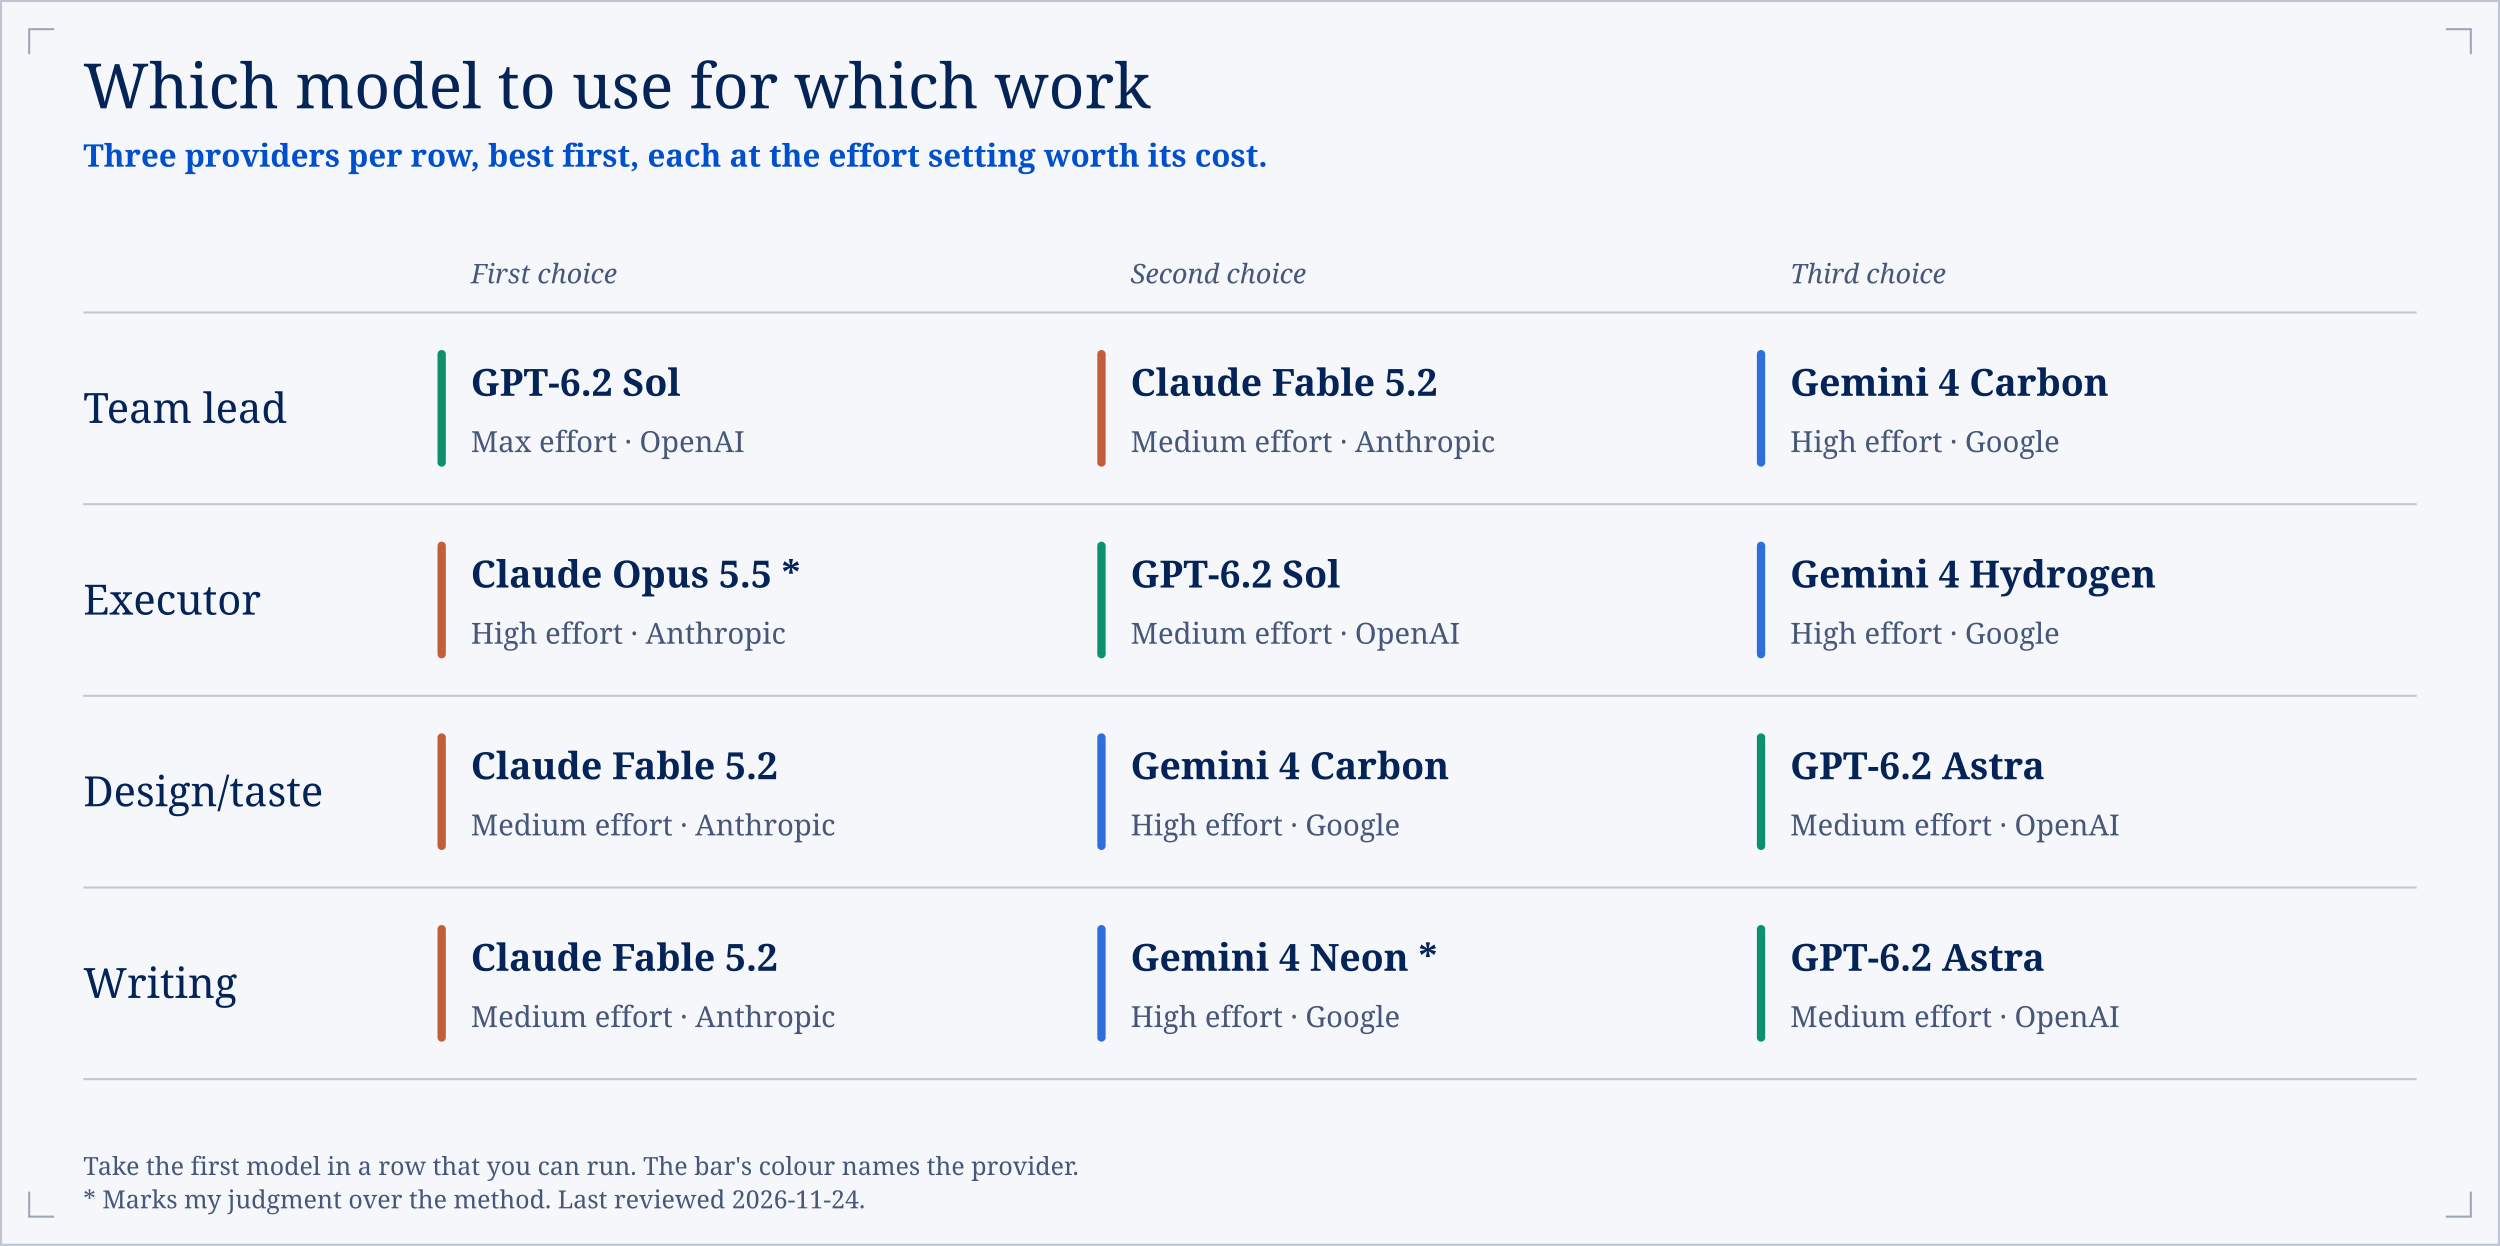
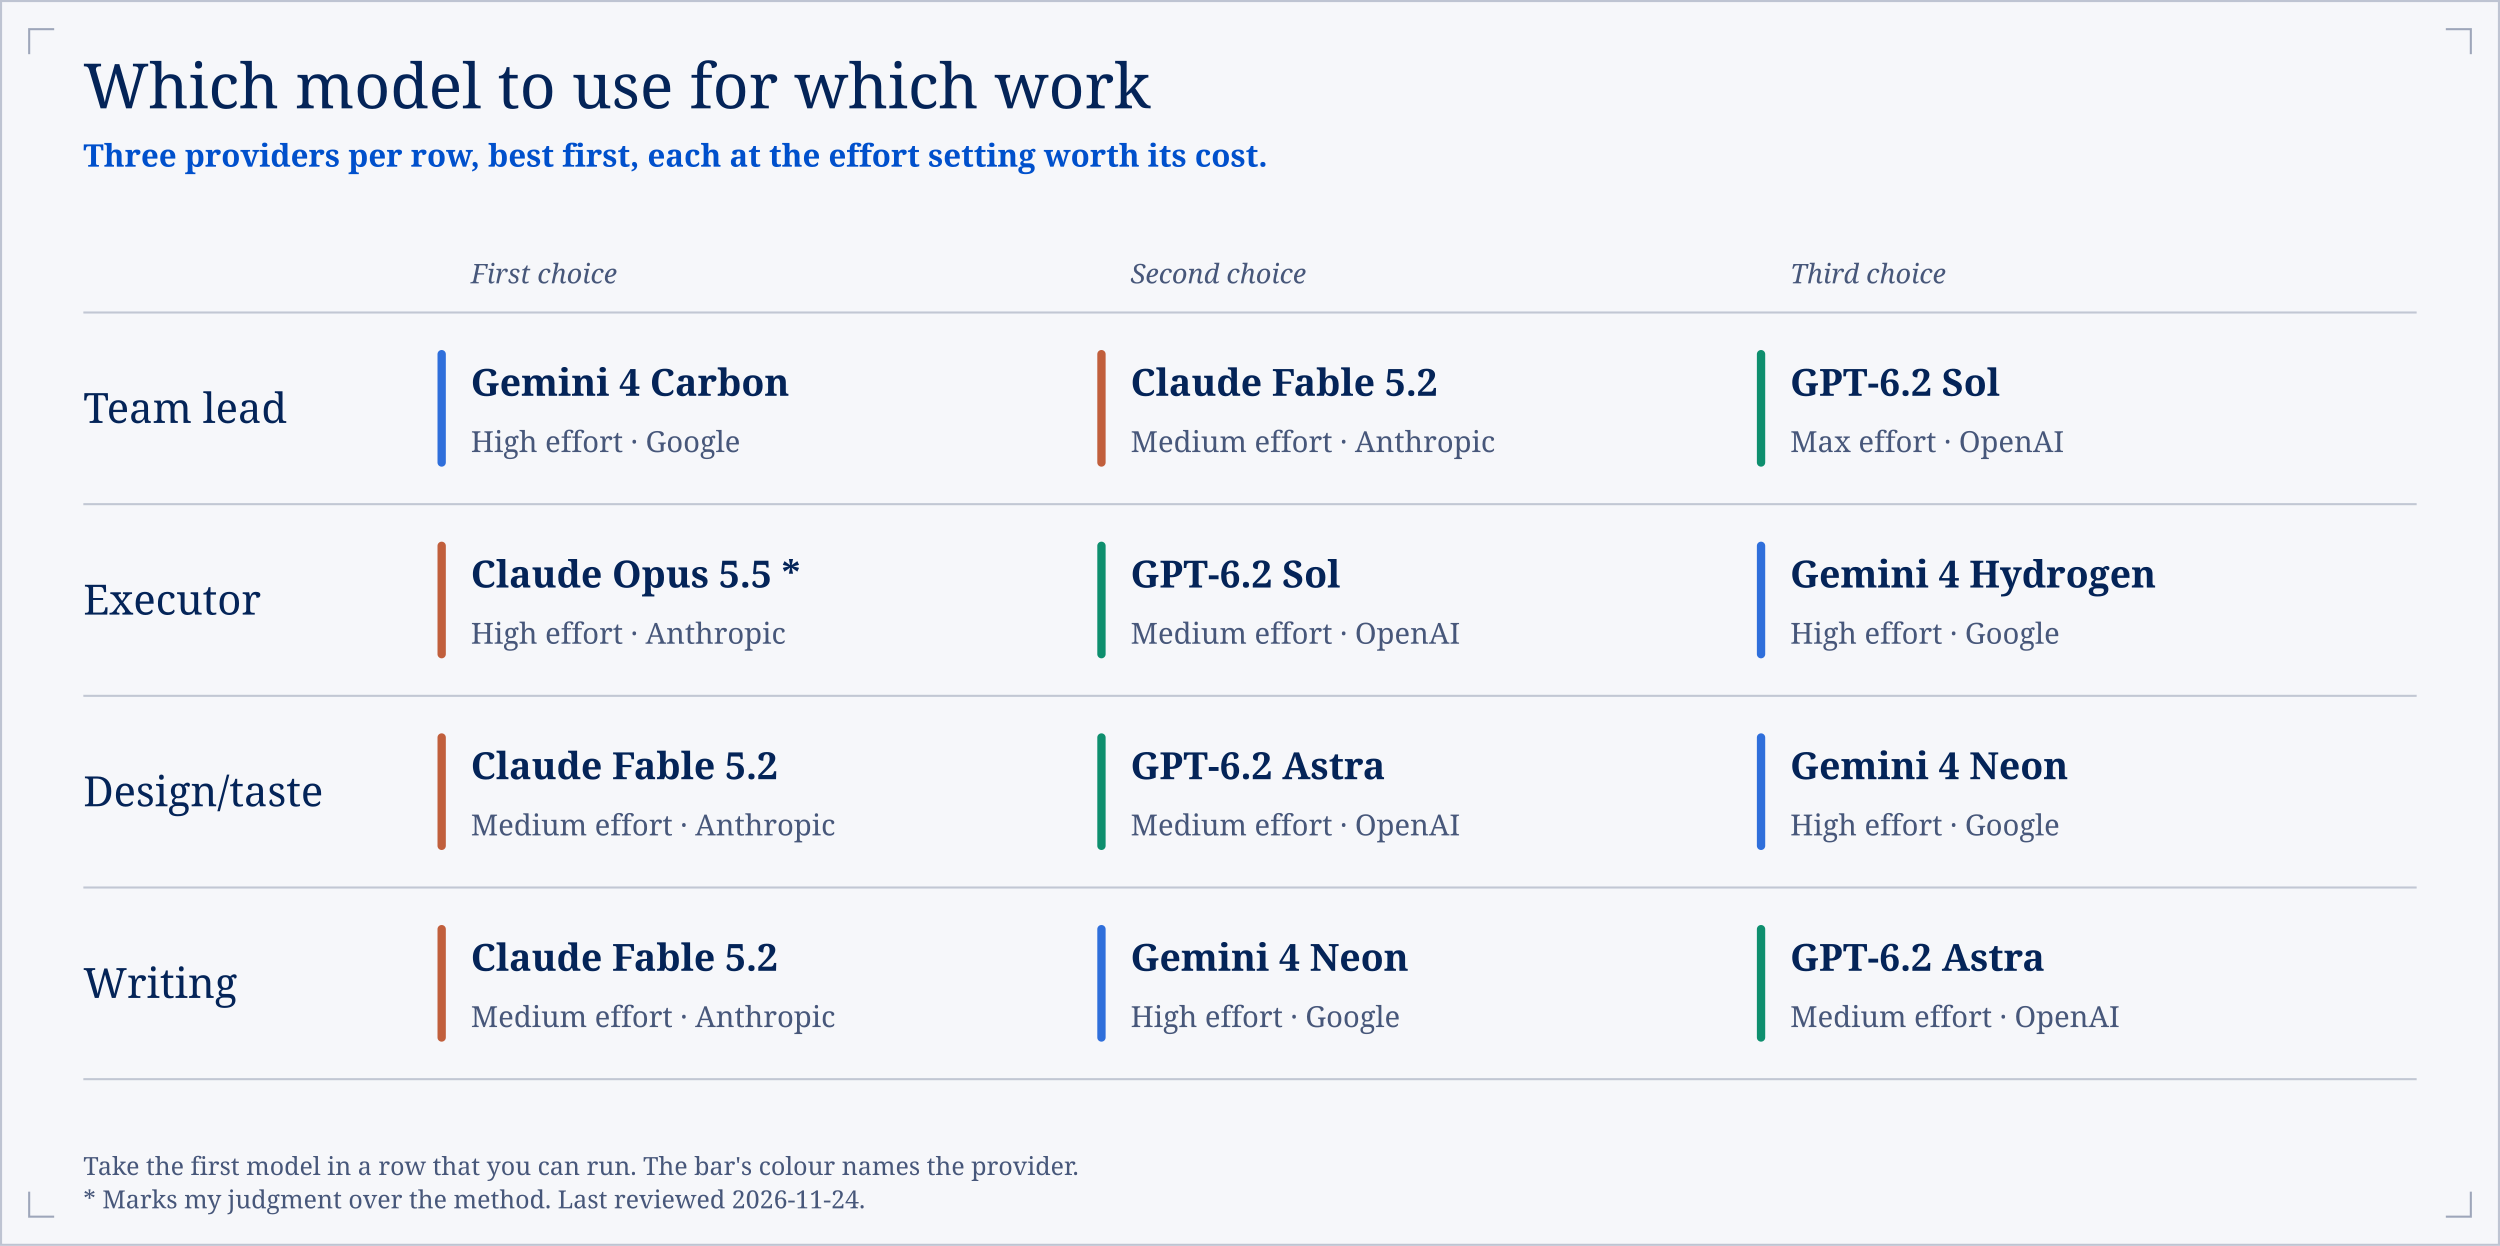
<svg xmlns="http://www.w3.org/2000/svg" viewBox="0 0 1200 598" width="1200" height="598" role="img">
  <rect width="1200" height="598" fill="#F6F7FA" />
  <rect x=".5" y=".5" width="1199" height="597" fill="none" stroke="#47577A" stroke-opacity=".32" />
  <path d="M14 26V14H26M1174 14H1186V26M14 572V584H26M1174 584H1186V572" fill="none" stroke="#47577A" stroke-opacity=".5" />
  <text x="40.0" y="52.0" font-size="30" fill="#042458" font-family="Didot,'Bodoni MT',Georgia,serif">Which model to use for which work</text>
  <text x="40.0" y="80.0" font-family="Baskerville,Georgia,serif" font-size="15" fill="#0050CC" font-weight="600">Three providers per row, best first, each at the effort setting worth its cost.</text>
  <text x="226.0" y="136.0" font-family="Baskerville,Georgia,serif" font-size="13" fill="#47577A" font-style="italic">First choice</text>
  <text x="542.7" y="136.0" font-family="Baskerville,Georgia,serif" font-size="13" fill="#47577A" font-style="italic">Second choice</text>
  <text x="859.3" y="136.0" font-family="Baskerville,Georgia,serif" font-size="13" fill="#47577A" font-style="italic">Third choice</text>
  <line x1="40" x2="1160" y1="150.0" y2="150.0" stroke="#47577A" stroke-opacity=".3" />
  <text x="40.0" y="203.0" font-size="20" fill="#042458" font-family="Didot,'Bodoni MT',Georgia,serif">Team lead</text>
-   <rect x="210.0" y="168.0" width="4" height="56.0" rx="2" fill="#0E8F6E" />
-   <text x="226.0" y="190.0" font-family="Baskerville,Georgia,serif" font-size="18" fill="#042458" font-weight="600">GPT-6.2 Sol</text>
-   <text x="226.0" y="217.0" font-family="Baskerville,Georgia,serif" font-size="14" fill="#47577A">Max effort · OpenAI</text>
+   <rect x="210.0" y="168.0" width="4" height="56.0" rx="2" fill="#2F6FDB" />
+   <text x="226.0" y="190.0" font-family="Baskerville,Georgia,serif" font-size="18" fill="#042458" font-weight="600">Gemini 4 Carbon</text>
+   <text x="226.0" y="217.0" font-family="Baskerville,Georgia,serif" font-size="14" fill="#47577A">High effort · Google</text>
  <rect x="526.7" y="168.0" width="4" height="56.0" rx="2" fill="#C15F3C" />
  <text x="542.7" y="190.0" font-family="Baskerville,Georgia,serif" font-size="18" fill="#042458" font-weight="600">Claude Fable 5.2</text>
  <text x="542.7" y="217.0" font-family="Baskerville,Georgia,serif" font-size="14" fill="#47577A">Medium effort · Anthropic</text>
-   <rect x="843.3" y="168.0" width="4" height="56.0" rx="2" fill="#2F6FDB" />
-   <text x="859.3" y="190.0" font-family="Baskerville,Georgia,serif" font-size="18" fill="#042458" font-weight="600">Gemini 4 Carbon</text>
-   <text x="859.3" y="217.0" font-family="Baskerville,Georgia,serif" font-size="14" fill="#47577A">High effort · Google</text>
+   <rect x="843.3" y="168.0" width="4" height="56.0" rx="2" fill="#0E8F6E" />
+   <text x="859.3" y="190.0" font-family="Baskerville,Georgia,serif" font-size="18" fill="#042458" font-weight="600">GPT-6.2 Sol</text>
+   <text x="859.3" y="217.0" font-family="Baskerville,Georgia,serif" font-size="14" fill="#47577A">Max effort · OpenAI</text>
  <line x1="40" x2="1160" y1="242.0" y2="242.0" stroke="#47577A" stroke-opacity=".3" />
  <text x="40.0" y="295.0" font-size="20" fill="#042458" font-family="Didot,'Bodoni MT',Georgia,serif">Executor</text>
  <rect x="210.0" y="260.0" width="4" height="56.0" rx="2" fill="#C15F3C" />
  <text x="226.0" y="282.0" font-family="Baskerville,Georgia,serif" font-size="18" fill="#042458" font-weight="600">Claude Opus 5.5 *</text>
  <text x="226.0" y="309.0" font-family="Baskerville,Georgia,serif" font-size="14" fill="#47577A">High effort · Anthropic</text>
  <rect x="526.7" y="260.0" width="4" height="56.0" rx="2" fill="#0E8F6E" />
  <text x="542.7" y="282.0" font-family="Baskerville,Georgia,serif" font-size="18" fill="#042458" font-weight="600">GPT-6.2 Sol</text>
  <text x="542.7" y="309.0" font-family="Baskerville,Georgia,serif" font-size="14" fill="#47577A">Medium effort · OpenAI</text>
  <rect x="843.3" y="260.0" width="4" height="56.0" rx="2" fill="#2F6FDB" />
  <text x="859.3" y="282.0" font-family="Baskerville,Georgia,serif" font-size="18" fill="#042458" font-weight="600">Gemini 4 Hydrogen</text>
  <text x="859.3" y="309.0" font-family="Baskerville,Georgia,serif" font-size="14" fill="#47577A">High effort · Google</text>
  <line x1="40" x2="1160" y1="334.0" y2="334.0" stroke="#47577A" stroke-opacity=".3" />
  <text x="40.0" y="387.0" font-size="20" fill="#042458" font-family="Didot,'Bodoni MT',Georgia,serif">Design/taste</text>
  <rect x="210.0" y="352.0" width="4" height="56.0" rx="2" fill="#C15F3C" />
  <text x="226.0" y="374.0" font-family="Baskerville,Georgia,serif" font-size="18" fill="#042458" font-weight="600">Claude Fable 5.2</text>
  <text x="226.0" y="401.0" font-family="Baskerville,Georgia,serif" font-size="14" fill="#47577A">Medium effort · Anthropic</text>
-   <rect x="526.7" y="352.0" width="4" height="56.0" rx="2" fill="#2F6FDB" />
-   <text x="542.7" y="374.0" font-family="Baskerville,Georgia,serif" font-size="18" fill="#042458" font-weight="600">Gemini 4 Carbon</text>
-   <text x="542.7" y="401.0" font-family="Baskerville,Georgia,serif" font-size="14" fill="#47577A">High effort · Google</text>
-   <rect x="843.3" y="352.0" width="4" height="56.0" rx="2" fill="#0E8F6E" />
-   <text x="859.3" y="374.0" font-family="Baskerville,Georgia,serif" font-size="18" fill="#042458" font-weight="600">GPT-6.2 Astra</text>
-   <text x="859.3" y="401.0" font-family="Baskerville,Georgia,serif" font-size="14" fill="#47577A">Medium effort · OpenAI</text>
+   <rect x="526.7" y="352.0" width="4" height="56.0" rx="2" fill="#0E8F6E" />
+   <text x="542.7" y="374.0" font-family="Baskerville,Georgia,serif" font-size="18" fill="#042458" font-weight="600">GPT-6.2 Astra</text>
+   <text x="542.7" y="401.0" font-family="Baskerville,Georgia,serif" font-size="14" fill="#47577A">Medium effort · OpenAI</text>
+   <rect x="843.3" y="352.0" width="4" height="56.0" rx="2" fill="#2F6FDB" />
+   <text x="859.3" y="374.0" font-family="Baskerville,Georgia,serif" font-size="18" fill="#042458" font-weight="600">Gemini 4 Neon</text>
+   <text x="859.3" y="401.0" font-family="Baskerville,Georgia,serif" font-size="14" fill="#47577A">High effort · Google</text>
  <line x1="40" x2="1160" y1="426.0" y2="426.0" stroke="#47577A" stroke-opacity=".3" />
  <text x="40.0" y="479.0" font-size="20" fill="#042458" font-family="Didot,'Bodoni MT',Georgia,serif">Writing</text>
  <rect x="210.0" y="444.0" width="4" height="56.0" rx="2" fill="#C15F3C" />
  <text x="226.0" y="466.0" font-family="Baskerville,Georgia,serif" font-size="18" fill="#042458" font-weight="600">Claude Fable 5.2</text>
  <text x="226.0" y="493.0" font-family="Baskerville,Georgia,serif" font-size="14" fill="#47577A">Medium effort · Anthropic</text>
  <rect x="526.7" y="444.0" width="4" height="56.0" rx="2" fill="#2F6FDB" />
-   <text x="542.7" y="466.0" font-family="Baskerville,Georgia,serif" font-size="18" fill="#042458" font-weight="600">Gemini 4 Neon *</text>
+   <text x="542.7" y="466.0" font-family="Baskerville,Georgia,serif" font-size="18" fill="#042458" font-weight="600">Gemini 4 Neon</text>
  <text x="542.7" y="493.0" font-family="Baskerville,Georgia,serif" font-size="14" fill="#47577A">High effort · Google</text>
  <rect x="843.3" y="444.0" width="4" height="56.0" rx="2" fill="#0E8F6E" />
  <text x="859.3" y="466.0" font-family="Baskerville,Georgia,serif" font-size="18" fill="#042458" font-weight="600">GPT-6.2 Astra</text>
  <text x="859.3" y="493.0" font-family="Baskerville,Georgia,serif" font-size="14" fill="#47577A">Medium effort · OpenAI</text>
  <line x1="40" x2="1160" y1="518.0" y2="518.0" stroke="#47577A" stroke-opacity=".3" />
  <text x="40.0" y="564.0" font-family="Baskerville,Georgia,serif" font-size="12" fill="#47577A">Take the first model in a row that you can run. The bar's colour names the provider.</text>
  <text x="40.0" y="580.0" font-family="Baskerville,Georgia,serif" font-size="12" fill="#47577A">* Marks my judgment over the method. Last reviewed 2026-11-24.</text>
</svg>
